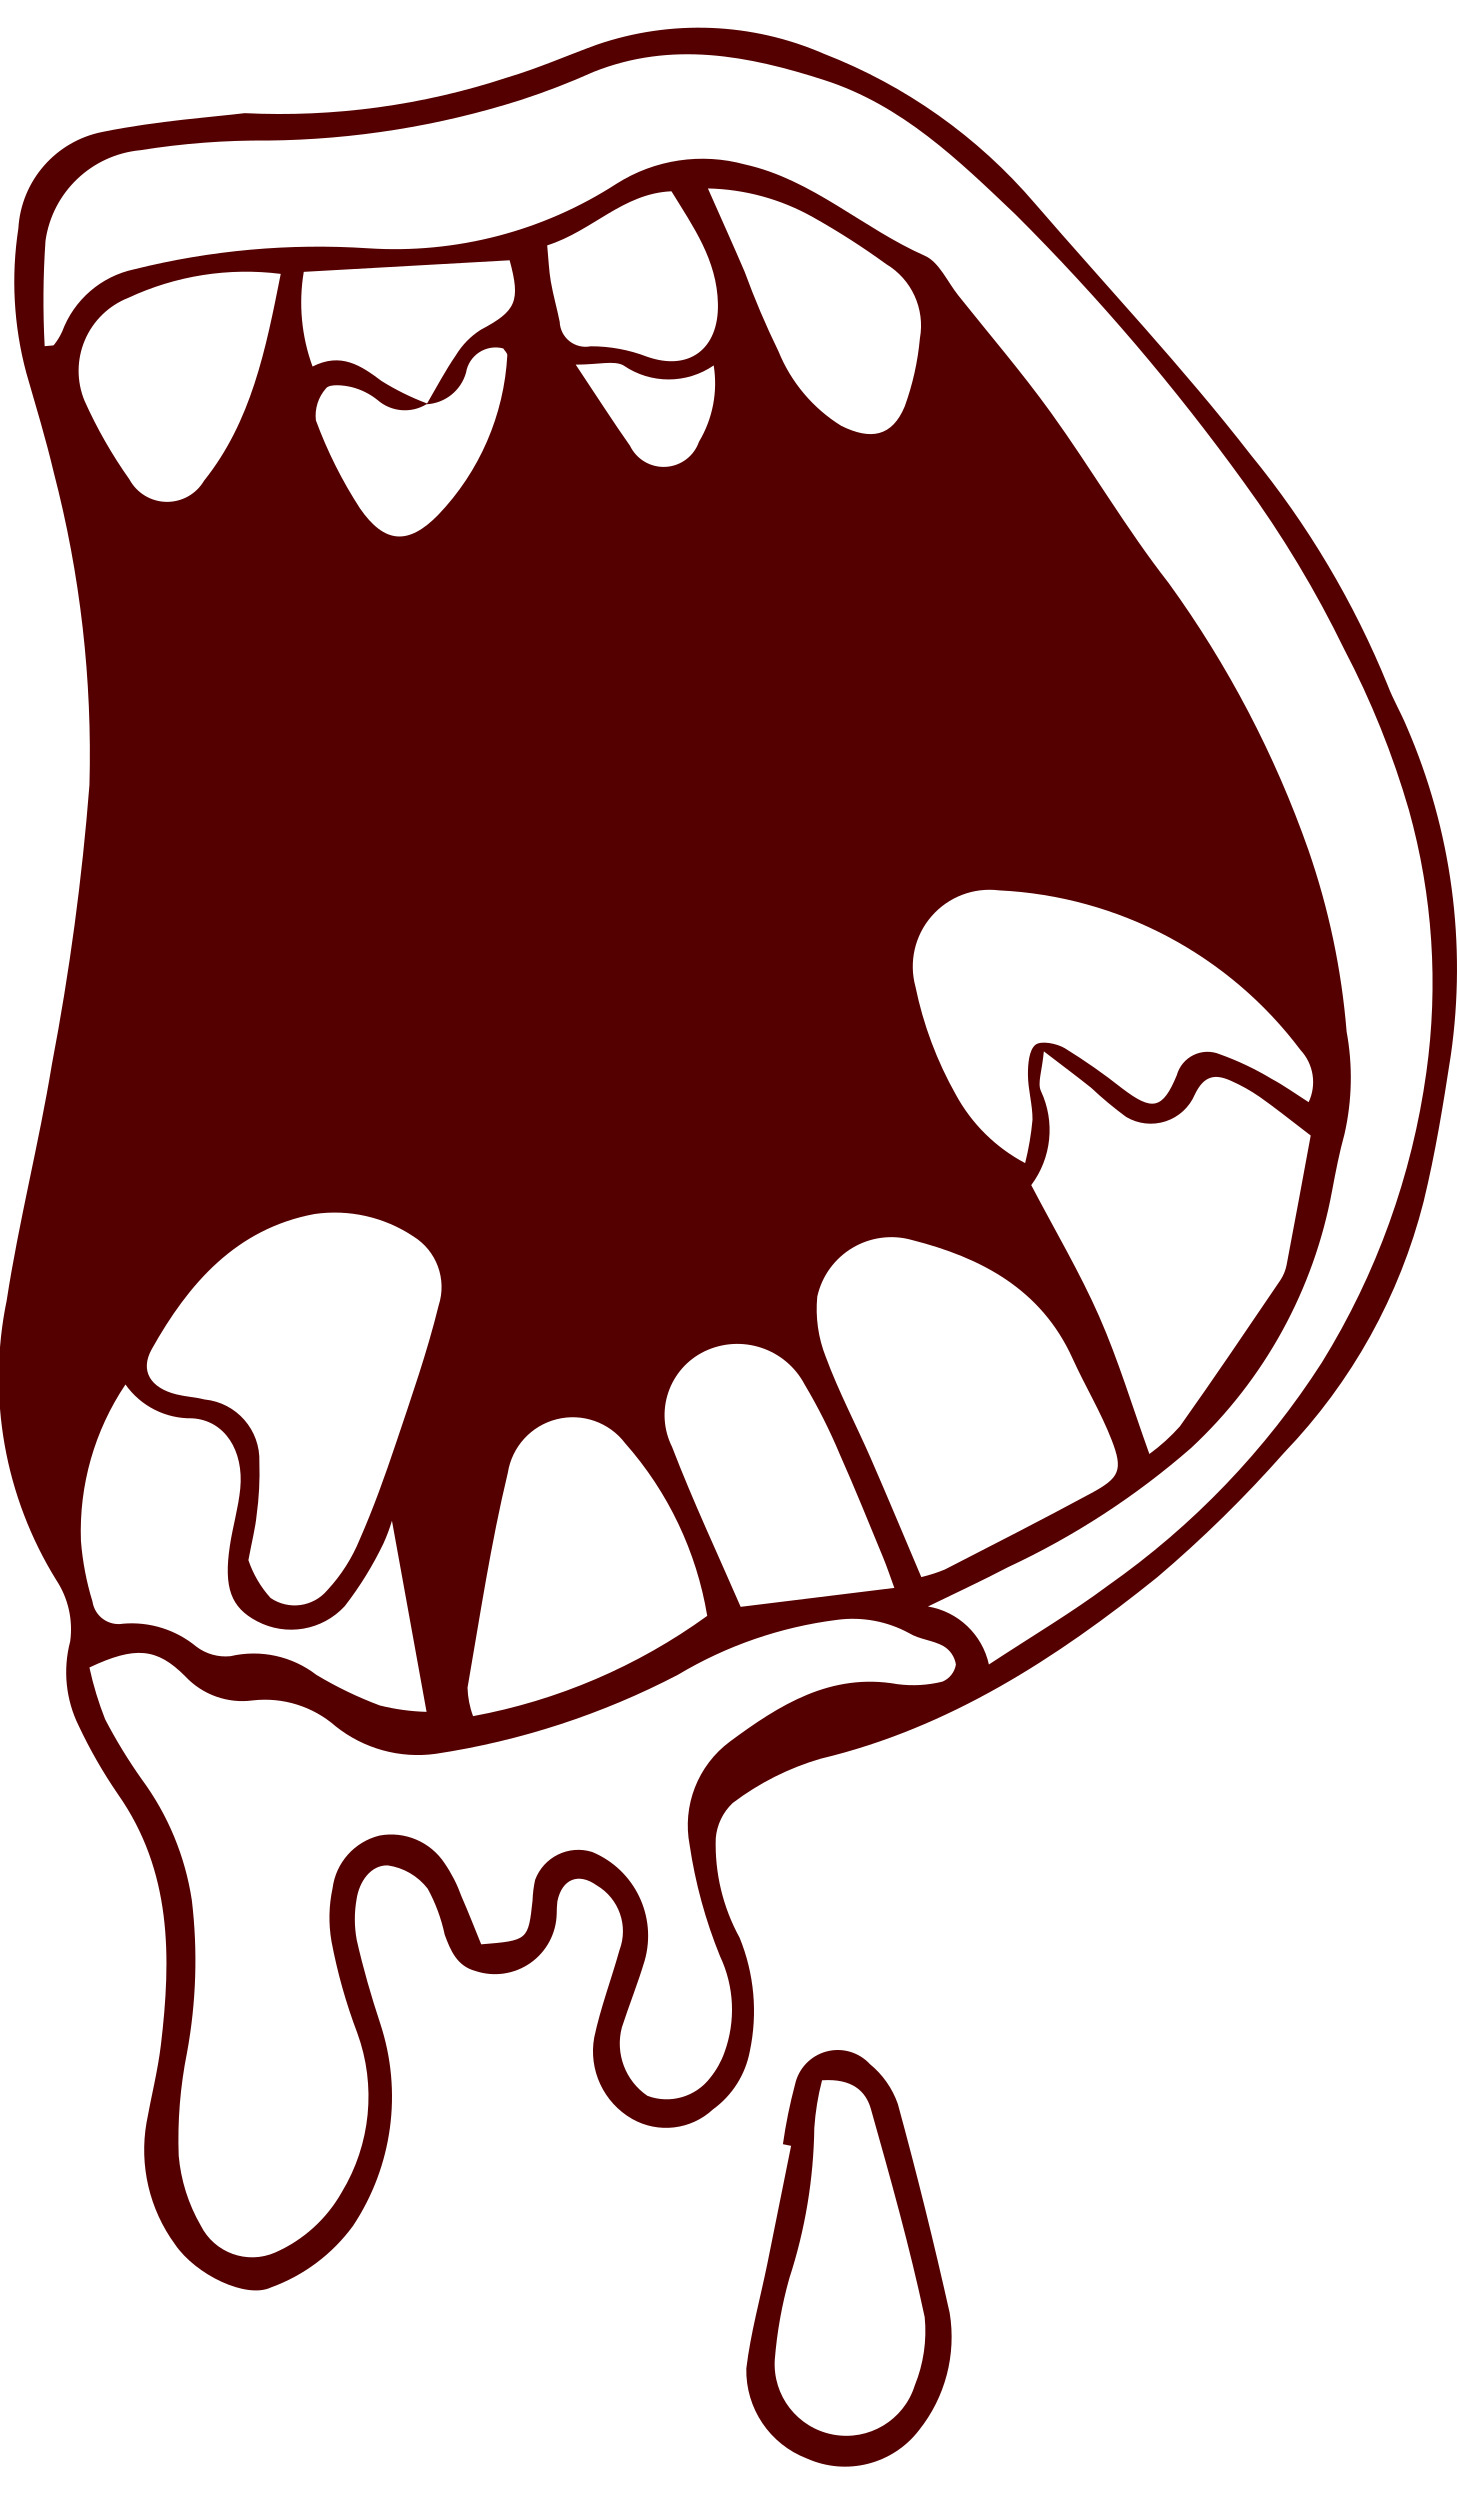
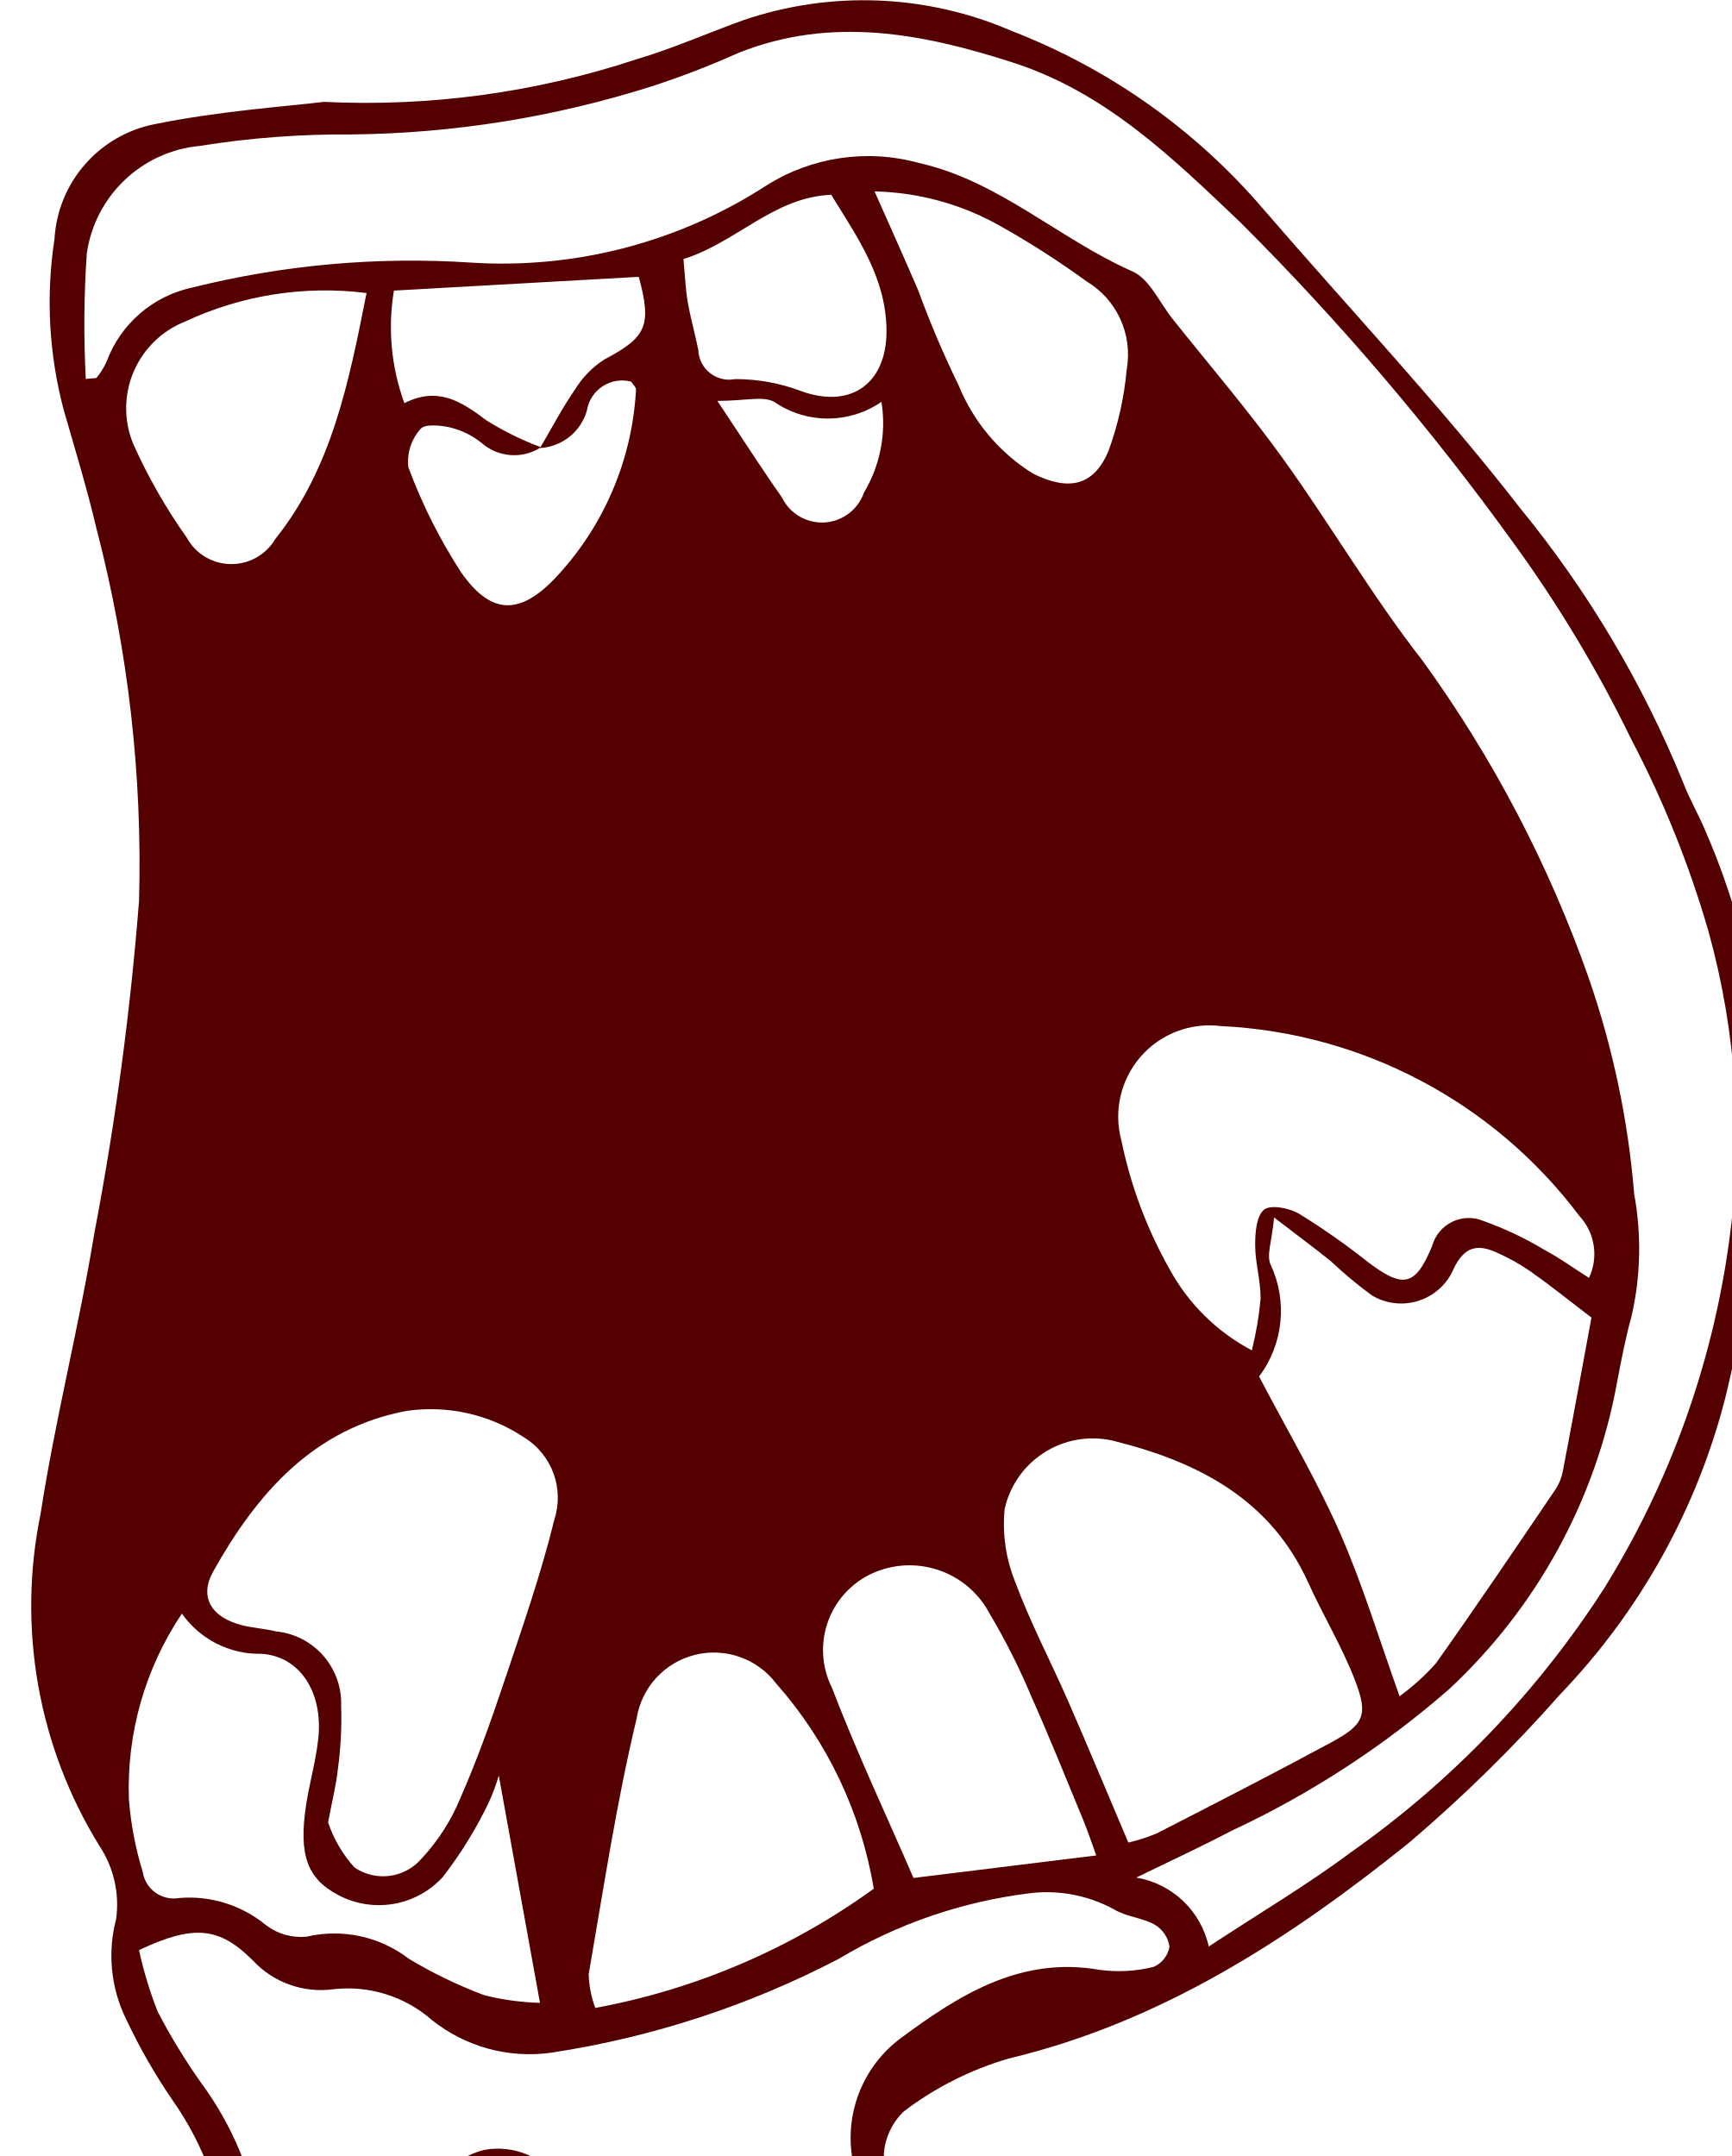
- <svg xmlns="http://www.w3.org/2000/svg" viewBox="0 -1 53 91" x="0px" y="0px">
+ <svg xmlns="http://www.w3.org/2000/svg" viewBox="-1 0 53 66" x="0px" y="0px">
  <path fill="#550000" d="M74.68,31.073c-.209-.509-.496-.988-.69-1.503a32.762,32.762,0,0,0-4.987-8.394C66.542,18.002,63.77,15.068,61.143,12.021a19.263,19.263,0,0,0-7.686-5.447,11.407,11.407,0,0,0-8.257-.328c-1.081.393-2.139.861-3.24,1.187a26.399,26.399,0,0,1-9.578,1.305c-1.092.136-3.159.273-5.171.682a3.807,3.807,0,0,0-3.068,3.515,12.791,12.791,0,0,0,.287,5.249c.348,1.207.714,2.412,1.002,3.634a40.68,40.68,0,0,1,1.299,11.375A92.616,92.616,0,0,1,25.365,43.356c-.471,2.878-1.202,5.715-1.646,8.597a13.977,13.977,0,0,0,1.799,10.172,3.245,3.245,0,0,1,.511,2.244,4.401,4.401,0,0,0,.311,3.07,17.803,17.803,0,0,0,1.423,2.483c1.972,2.807,1.951,5.942,1.568,9.137-.114.948-.354,1.88-.522,2.822a5.825,5.825,0,0,0,1.036,4.433c.75,1.104,2.594,2.001,3.501,1.565A6.4,6.4,0,0,0,36.324,85.642a8.497,8.497,0,0,0,.992-7.366c-.33-1-.625-2.016-.856-3.043a4.164,4.164,0,0,1-.005-1.483c.095-.646.522-1.252,1.138-1.23a2.242,2.242,0,0,1,1.45.847,6.151,6.151,0,0,1,.619,1.675c.212.571.44,1.138,1.119,1.322a2.248,2.248,0,0,0,2.958-2.081,4.351,4.351,0,0,1,.024-.452c.166-.817.766-1.06,1.43-.586a1.938,1.938,0,0,1,.832,2.356c-.297,1.065-.693,2.107-.921,3.185a2.839,2.839,0,0,0,1.375,2.959,2.503,2.503,0,0,0,2.948-.344,3.38,3.38,0,0,0,1.341-2.113,7.069,7.069,0,0,0-.372-4.138,7.041,7.041,0,0,1-.867-3.625,2,2,0,0,1,.614-1.275,9.889,9.889,0,0,1,3.204-1.614c4.661-1.112,8.59-3.657,12.252-6.605A45.257,45.257,0,0,0,70.226,57.488a20.423,20.423,0,0,0,5.069-9.131c.426-1.752.716-3.542.99-5.326A22.136,22.136,0,0,0,74.68,31.073ZM26.551,19.205a2.857,2.857,0,0,1,1.596-3.745,10.11,10.11,0,0,1,5.547-.871c-.549,2.776-1.071,5.373-2.791,7.528a1.559,1.559,0,0,1-2.716-.046A16.884,16.884,0,0,1,26.551,19.205Zm13.888-1.022A1.09,1.09,0,0,1,41.793,17.302c.053.086.155.173.148.251a9.108,9.108,0,0,1-2.517,5.809c-1.084,1.109-1.951,1.057-2.846-.238a16.192,16.192,0,0,1-1.605-3.205,1.5,1.5,0,0,1,.372-1.167c.129-.164.628-.115.931-.042a2.462,2.462,0,0,1,.94.469,1.511,1.511,0,0,0,1.789.151l-.003.005A1.582,1.582,0,0,0,40.439,18.183Zm8.479,2.516a1.36,1.36,0,0,1-2.51.148c-.609-.863-1.177-1.755-1.977-2.955.851,0,1.394-.162,1.742.03a2.894,2.894,0,0,0,3.281-.001A4.139,4.139,0,0,1,48.919,20.698ZM40.493,66.052c.455-2.614.848-5.246,1.467-7.823a2.393,2.393,0,0,1,4.27-1.076,12.595,12.595,0,0,1,2.988,6.284,21.032,21.032,0,0,1-8.523,3.65A3.255,3.255,0,0,1,40.493,66.052Zm7.443-8.771a2.58,2.58,0,0,1,1.183-3.472A2.768,2.768,0,0,1,52.762,55.012a20.394,20.394,0,0,1,1.284,2.551c.552,1.238,1.057,2.497,1.575,3.75.146.354.266.719.408,1.106-1.903.234-3.678.453-5.594.689C49.617,61.219,48.703,59.279,47.936,57.281Zm7.24.433c-.541-1.237-1.175-2.438-1.642-3.702a4.726,4.726,0,0,1-.31-2.196,2.761,2.761,0,0,1,3.455-2.058c2.502.637,4.691,1.777,5.836,4.306.454,1.003,1.031,1.954,1.427,2.978.422,1.09.287,1.371-.744,1.928-1.762.952-3.545,1.864-5.327,2.778a5.459,5.459,0,0,1-.861.276C56.387,60.559,55.795,59.131,55.176,57.715Zm8.309-5.178c-.704-1.599-1.601-3.113-2.473-4.778a3.344,3.344,0,0,0,.353-3.425c-.134-.289.041-.721.106-1.444.75.576,1.246.943,1.726,1.329a13.688,13.688,0,0,0,1.268,1.057,1.745,1.745,0,0,0,2.503-.818c.328-.683.727-.761,1.313-.497a6.38,6.38,0,0,1,1.048.587c.569.4,1.112.838,1.856,1.406-.29,1.565-.576,3.138-.877,4.708a1.525,1.525,0,0,1-.227.556c-1.209,1.781-2.411,3.566-3.657,5.321a7.003,7.003,0,0,1-1.112,1.007C64.679,55.78,64.18,54.115,63.485,52.537Zm7.624-7.798c-.511-.326-.91-.615-1.341-.845a10.517,10.517,0,0,0-1.893-.899,1.161,1.161,0,0,0-1.565.763c-.518,1.261-.899,1.307-1.981.485a21.834,21.834,0,0,0-2.097-1.469c-.297-.175-.867-.285-1.068-.122-.236.191-.274.711-.272,1.088.002.548.172,1.095.166,1.642a10.416,10.416,0,0,1-.268,1.575,6.123,6.123,0,0,1-2.52-2.488,13.551,13.551,0,0,1-1.472-3.933,2.794,2.794,0,0,1,3.044-3.506,14.591,14.591,0,0,1,10.971,5.811A1.712,1.712,0,0,1,71.109,44.739ZM56.96,16.932a9.9,9.9,0,0,1-.552,2.479c-.459,1.106-1.235,1.239-2.308.711a5.721,5.721,0,0,1-2.287-2.711,30.513,30.513,0,0,1-1.232-2.897c-.412-.962-.843-1.915-1.338-3.035a8.147,8.147,0,0,1,3.828,1.048A26.758,26.758,0,0,1,55.728,14.23,2.61,2.61,0,0,1,56.96,16.932Zm-7.352-1.25c.034,1.651-1.062,2.46-2.584,1.92a5.697,5.697,0,0,0-2.048-.378.943.943,0,0,1-1.128-.89c-.098-.49-.238-.973-.323-1.466-.068-.39-.082-.79-.132-1.317,1.645-.52,2.754-1.894,4.523-1.969C48.704,12.867,49.575,14.079,49.608,15.681Zm-8.63.939a2.858,2.858,0,0,0-.908.928c-.386.56-.704,1.168-1.049,1.757a9.31,9.31,0,0,1-1.656-.817c-.758-.572-1.481-1.052-2.513-.528a6.779,6.779,0,0,1-.32-3.446c2.536-.142,5.012-.281,7.494-.421C42.433,15.592,42.261,15.941,40.978,16.621ZM34.921,48.81a5.162,5.162,0,0,1,3.597.812,2.168,2.168,0,0,1,.924,2.515c-.416,1.697-.998,3.355-1.554,5.015-.396,1.182-.817,2.36-1.318,3.5a6.113,6.113,0,0,1-1.182,1.852,1.554,1.554,0,0,1-2.063.283,3.92,3.92,0,0,1-.808-1.379c.139-.74.254-1.179.298-1.625a11.429,11.429,0,0,0,.101-1.943,2.21,2.21,0,0,0-1.99-2.279c-.34-.085-.696-.103-1.036-.188-.926-.232-1.338-.846-.888-1.65C30.335,51.343,32.068,49.345,34.921,48.81ZM28.042,55.015a2.904,2.904,0,0,0,2.431,1.231c1.186.07,1.884,1.183,1.747,2.562-.069.698-.274,1.382-.378,2.078-.229,1.53.04,2.247.988,2.746a2.654,2.654,0,0,0,3.196-.551,12.689,12.689,0,0,0,1.405-2.276,6.341,6.341,0,0,0,.311-.831c.43,2.376.818,4.516,1.26,6.957a7.902,7.902,0,0,1-1.702-.233,14.083,14.083,0,0,1-2.307-1.113,3.737,3.737,0,0,0-3.131-.68A1.761,1.761,0,0,1,30.62,64.555a3.688,3.688,0,0,0-2.664-.833.96.96,0,0,1-1.114-.803,10.278,10.278,0,0,1-.421-2.212A9.587,9.587,0,0,1,28.042,55.015ZM57.783,65.83a4.416,4.416,0,0,1-1.64.093c-2.43-.431-4.309.765-6.096,2.087a3.803,3.803,0,0,0-1.469,3.768,17.598,17.598,0,0,0,1.106,4.048,4.546,4.546,0,0,1,.16,3.505,3.142,3.142,0,0,1-.507.907,1.998,1.998,0,0,1-2.293.671,2.302,2.302,0,0,1-.931-2.499c.264-.812.585-1.606.828-2.424a3.305,3.305,0,0,0-1.911-3.955,1.68,1.68,0,0,0-2.077,1.016,4.124,4.124,0,0,0-.093.747c-.156,1.453-.164,1.461-1.869,1.599-.23-.563-.462-1.162-.72-1.75a5.243,5.243,0,0,0-.611-1.199,2.33,2.33,0,0,0-2.372-1.01,2.27,2.27,0,0,0-1.708,1.919,5.088,5.088,0,0,0-.039,1.932,19.702,19.702,0,0,0,.939,3.334,6.734,6.734,0,0,1-.569,5.804A5.175,5.175,0,0,1,33.498,86.608a2.092,2.092,0,0,1-2.717-.982,6.161,6.161,0,0,1-.801-2.535,16.063,16.063,0,0,1,.302-3.753,18.523,18.523,0,0,0,.176-5.549,9.909,9.909,0,0,0-1.826-4.407,18.834,18.834,0,0,1-1.33-2.18,12.109,12.109,0,0,1-.572-1.886c1.665-.785,2.454-.718,3.486.319a2.841,2.841,0,0,0,2.461.879,3.901,3.901,0,0,1,3.013.94,4.789,4.789,0,0,0,3.641,1.005A28.151,28.151,0,0,0,48.15,65.582a14.908,14.908,0,0,1,5.802-2.001,4.29,4.29,0,0,1,2.618.487c.37.228.863.254,1.246.469a.943.943,0,0,1,.454.671A.822.822,0,0,1,57.783,65.83Zm17.61-22.17a27.162,27.162,0,0,1-3.8,10.551,29.179,29.179,0,0,1-7.785,8.122c-1.323.987-2.753,1.831-4.337,2.874a2.733,2.733,0,0,0-2.219-2.111c.969-.474,1.95-.925,2.904-1.426a28.362,28.362,0,0,0,6.677-4.346,16.986,16.986,0,0,0,5.131-9.365c.13-.692.264-1.387.452-2.065a9.264,9.264,0,0,0,.076-3.724,26.845,26.845,0,0,0-1.393-6.617,38.054,38.054,0,0,0-5.086-9.712c-1.545-1.978-2.818-4.167-4.288-6.207-1.057-1.466-2.238-2.843-3.366-4.258-.397-.498-.701-1.218-1.22-1.447-2.248-.992-4.097-2.78-6.551-3.324a5.834,5.834,0,0,0-4.661.696,14.865,14.865,0,0,1-9.038,2.357,27.691,27.691,0,0,0-8.53.764,3.593,3.593,0,0,0-2.62,2.264,2.301,2.301,0,0,1-.303.493c-.017.025-.088.013-.335.041a31.561,31.561,0,0,1,.03-3.835,3.852,3.852,0,0,1,3.453-3.298,27.84,27.84,0,0,1,4.655-.352,31.403,31.403,0,0,0,9.192-1.476A26.348,26.348,0,0,0,45.084,7.235c2.845-1.13,5.619-.596,8.399.301,2.837.915,4.887,2.92,6.963,4.897a79.604,79.604,0,0,1,8.313,9.754A39.85,39.85,0,0,1,72.403,28.25a31.459,31.459,0,0,1,2.358,5.861A23.44,23.44,0,0,1,75.393,43.66Z" transform="translate(-23.47507 -5.61928)" />
  <path fill="#550000" d="M51.973,82.668a18.589,18.589,0,0,1,.443-2.182,1.591,1.591,0,0,1,2.723-.734,3.265,3.265,0,0,1,1.017,1.45q1.033,3.781,1.888,7.61a5.438,5.438,0,0,1-1.116,4.265,3.394,3.394,0,0,1-4.084,1.031,3.43,3.43,0,0,1-2.203-3.275c.155-1.289.509-2.555.769-3.832.29-1.424.574-2.849.861-4.273ZM53.398,80.342a9.283,9.283,0,0,0-.282,1.731,18.479,18.479,0,0,1-.909,5.475,15.493,15.493,0,0,0-.529,2.953,2.609,2.609,0,0,0,5.092.956,5.243,5.243,0,0,0,.364-2.493c-.541-2.55-1.251-5.067-1.959-7.579C54.992,80.741,54.5,80.268,53.398,80.342Z" transform="translate(-23.47507 -5.61928)" />
</svg>
